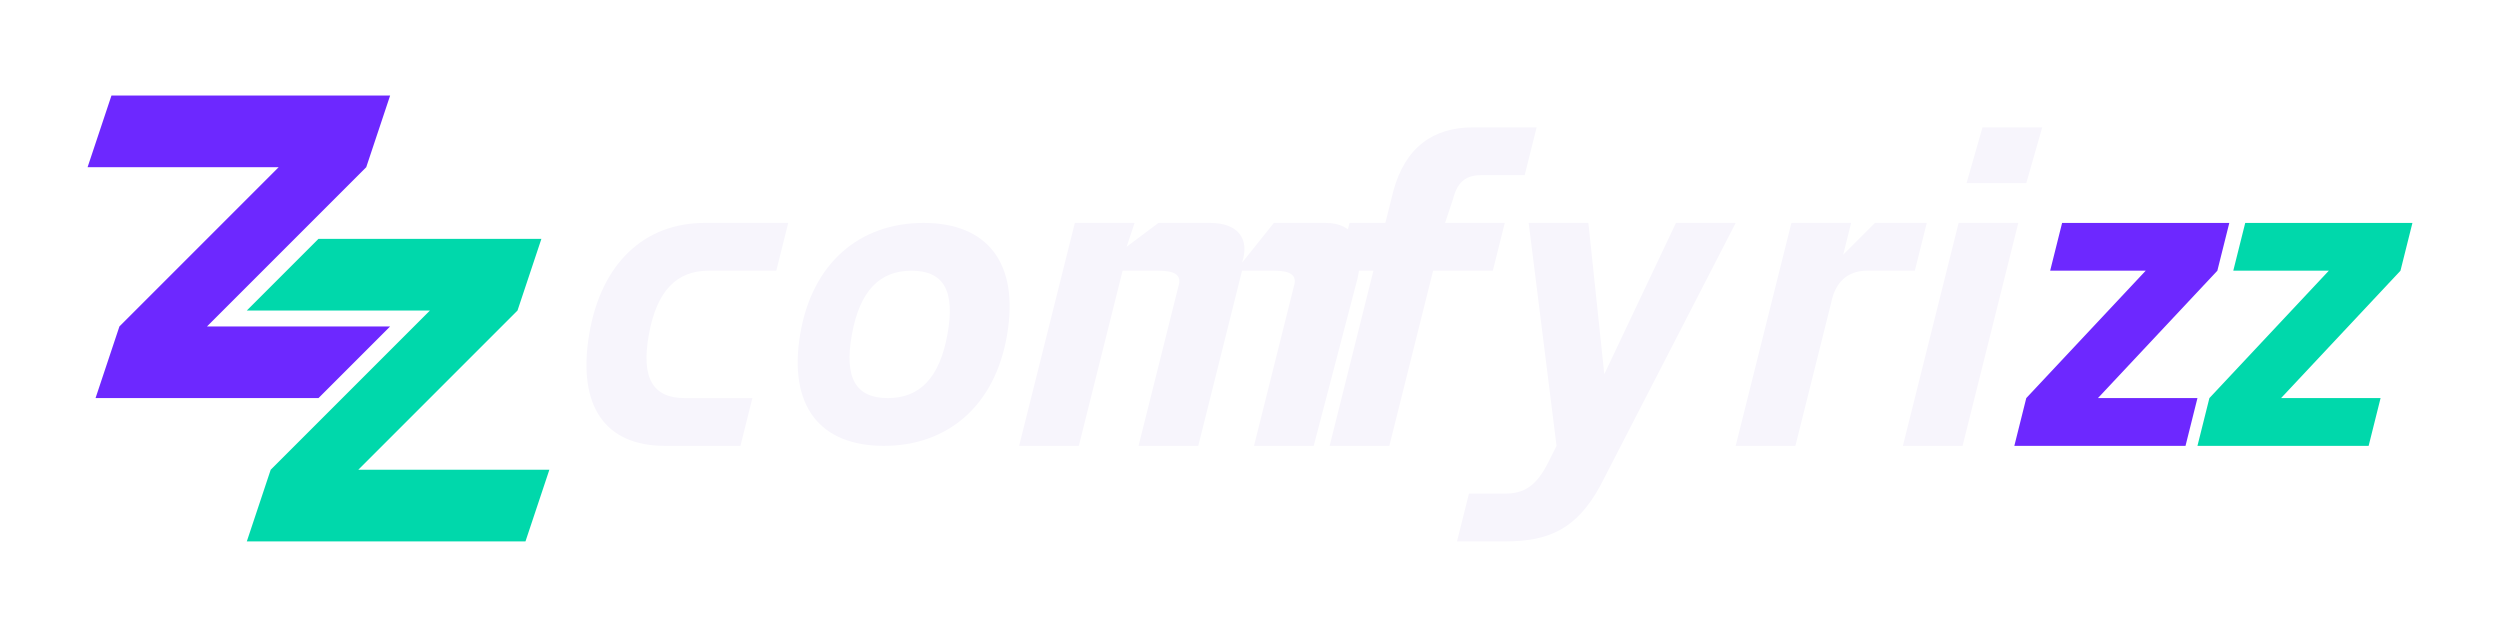
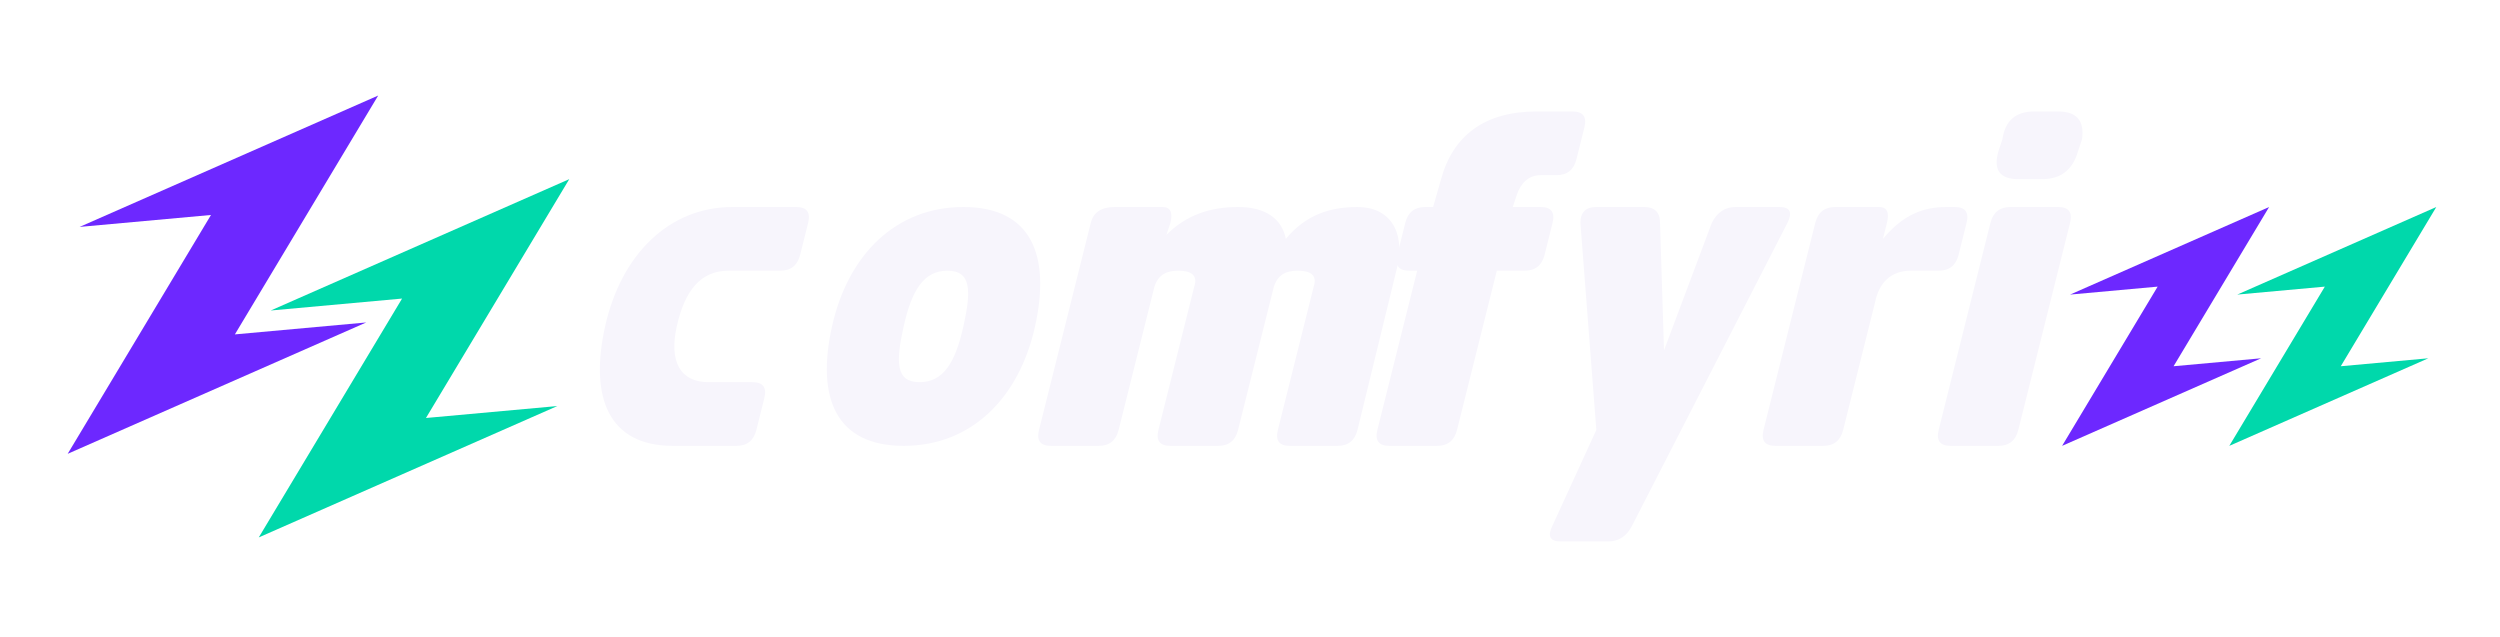
<svg xmlns="http://www.w3.org/2000/svg" viewBox="0 0 628 160" role="img" aria-labelledby="comfyrizz-logo-dark-title">
  <g id="comfyrizz-symbol">
-     <path id="symbol-z-violet" fill="#6D28FF" d="M 28 24 H 98 L 92 42 L 52 82 H 98 L 80 100 H 24 L 30 82 L 70 42 H 22 Z" />
-     <path id="symbol-z-mint" fill="#00D8AB" d="M 80 60 H 136 L 130 78 L 90 118 H 138 L 132 136 H 62 L 68 118 L 108 78 H 62 Z" />
+     <path id="symbol-z-violet" fill="#6D28FF" d="M 20 57 L 95 24 L 59 84 L 92 81 L 17 114 L 53 54 Z" />
+     <path id="symbol-z-mint" fill="#00D8AB" d="M 68 78 L 143 45 L 107 105 L 140 102 L 65 135 L 101 75 Z" />
  </g>
-   <g id="comfyrizz-wordmark" transform="translate(136, 0)">
-     <path id="letter-c" fill="#F7F5FC" d="M 62 56 L 59 68 H 42 C 34 68 29 73 27 84 C 25 95 28 100 36 100 H 53 L 50 112 H 31 C 16 112 9 102 12 84 C 15 66 26 56 41 56 Z" />
-     <path id="letter-o" fill="#F7F5FC" d="M 96 56 C 112 56 120 66 117 84 C 114 102 102 112 86 112 C 70 112 62 102 65 84 C 68 66 80 56 96 56 Z M 93 68 C 85 68 80 73 78 84 C 76 95 79 100 87 100 C 95 100 100 95 102 84 C 104 73 101 68 93 68 Z" />
-     <path id="letter-m" fill="#F7F5FC" d="M 134 56 H 149 L 147 62 L 155 56 H 168 C 175 56 178 60 176 66 L 184 56 H 197 C 204 56 207 61 205 70 L 194 112 H 179 L 189 72 C 190 69 188 68 184 68 H 176 L 165 112 H 150 L 160 72 C 161 69 159 68 155 68 H 146 L 135 112 H 120 Z" />
-     <path id="letter-f" fill="#F7F5FC" d="M 234 32 H 250 L 247 44 H 236 C 232 44 230 46 229 50 L 227 56 H 242 L 239 68 H 224 L 213 112 H 198 L 209 68 H 200 L 203 56 H 212 L 214 48 C 217 37 224 32 234 32 Z" />
-     <path id="letter-y" fill="#F7F5FC" d="M 248 56 H 263 L 267 94 L 285 56 H 300 L 266 122 C 260 133 253 136 242 136 H 230 L 233 124 H 242 C 247 124 250 122 253 116 L 255 112 L 248 56 Z" />
-     <path id="letter-r" fill="#F7F5FC" d="M 314 56 H 329 L 327 64 L 335 56 H 348 L 345 68 H 333 C 328 68 325 71 324 76 L 315 112 H 300 L 314 56 Z" />
-     <path id="letter-i" fill="#F7F5FC" d="M 362 32 H 377 L 373 46 H 358 Z M 356 56 H 371 L 357 112 H 342 Z" />
-     <path id="letter-z-1" fill="#6D28FF" d="M 382 56 H 424 L 421 68 L 391 100 H 416 L 413 112 H 370 L 373 100 L 403 68 H 379 Z" />
-     <path id="letter-z-2" fill="#00D8AB" d="M 428 56 H 470 L 467 68 L 437 100 H 462 L 459 112 H 416 L 419 100 L 449 68 H 425 Z" />
+   <g id="comfyrizz-wordmark" transform="translate(142, 0)">
+     <path id="letter-c" fill="#F7F5FC" d="M 42 52 H 58 Q 62 52 61 56 L 59 64 Q 58 68 54 68 H 41 C 34 68 30 73 28 82 C 26 91 29 96 36 96 H 47 Q 51 96 50 100 L 48 108 Q 47 112 43 112 H 27 C 11 112 6 100 10 82 C 14 64 26 52 42 52 Z" />
+     <path id="letter-o" fill="#F7F5FC" d="M 100 52 C 117 52 122 64 118 82 C 114 100 102 112 85 112 C 68 112 63 100 67 82 C 71 64 83 52 100 52 Z M 96 68 C 90 68 87 73 85 82 C 83 91 83 96 89 96 C 95 96 98 91 100 82 C 102 73 102 68 96 68 Z" />
+     <path id="letter-m" fill="#F7F5FC" d="M 138 52 H 150 Q 153 52 152 56 L 151 59 C 156 54 162 52 169 52 C 176 52 180 55 181 60 C 186 54 192 52 199 52 C 207 52 211 58 209 67 L 199 108 Q 198 112 194 112 H 182 Q 178 112 179 108 L 188 72 C 189 69 187 68 184 68 C 181 68 179 69 178 72 L 169 108 Q 168 112 164 112 H 152 Q 148 112 149 108 L 158 72 C 159 69 157 68 154 68 C 151 68 149 69 148 72 L 139 108 Q 138 112 134 112 H 122 Q 118 112 119 108 L 132 56 Q 133 52 138 52 Z" />
+     <path id="letter-f" fill="#F7F5FC" d="M 244 28 H 253 Q 257 28 256 32 L 254 40 Q 253 44 249 44 H 245 C 242 44 240 46 239 49 L 238 52 H 245 Q 249 52 248 56 L 246 64 Q 245 68 241 68 H 234 L 224 108 Q 223 112 219 112 H 207 Q 203 112 204 108 L 214 68 H 212 Q 208 68 209 64 L 211 56 Q 212 52 216 52 H 218 L 220 45 C 223 34 231 28 244 28 Z" />
+     <path id="letter-y" fill="#F7F5FC" d="M 259 52 H 271 Q 275 52 275 56 L 276 88 L 288 56 Q 290 52 294 52 H 305 Q 309 52 307 56 L 268 132 Q 266 136 262 136 H 250 Q 246 136 248 132 L 259 108 L 255 56 Q 255 52 259 52 Z" />
+     <path id="letter-r" fill="#F7F5FC" d="M 319 52 H 330 Q 333 52 332 56 L 331 60 C 336 54 341 52 347 52 H 349 Q 353 52 352 56 L 350 64 Q 349 68 345 68 H 338 C 333 68 330 71 329 76 L 321 108 Q 320 112 316 112 H 304 Q 300 112 301 108 L 314 56 Q 315 52 319 52 Z" />
+     <path id="letter-i" fill="#F7F5FC" d="M 369 28 H 375 Q 382 28 381 35 L 380 38 Q 378 45 371 45 H 365 Q 358 45 360 38 L 361 35 Q 362 28 369 28 Z M 363 52 H 375 Q 379 52 378 56 L 365 108 Q 364 112 360 112 H 348 Q 344 112 345 108 L 358 56 Q 359 52 363 52 Z" />
+     <path id="letter-z-1" fill="#6D28FF" d="M 378 74 L 428 52 L 404 92 L 426 90 L 376 112 L 400 72 Z" />
+     <path id="letter-z-2" fill="#00D8AB" d="M 420 74 L 470 52 L 446 92 L 468 90 L 418 112 L 442 72 Z" />
  </g>
</svg>
